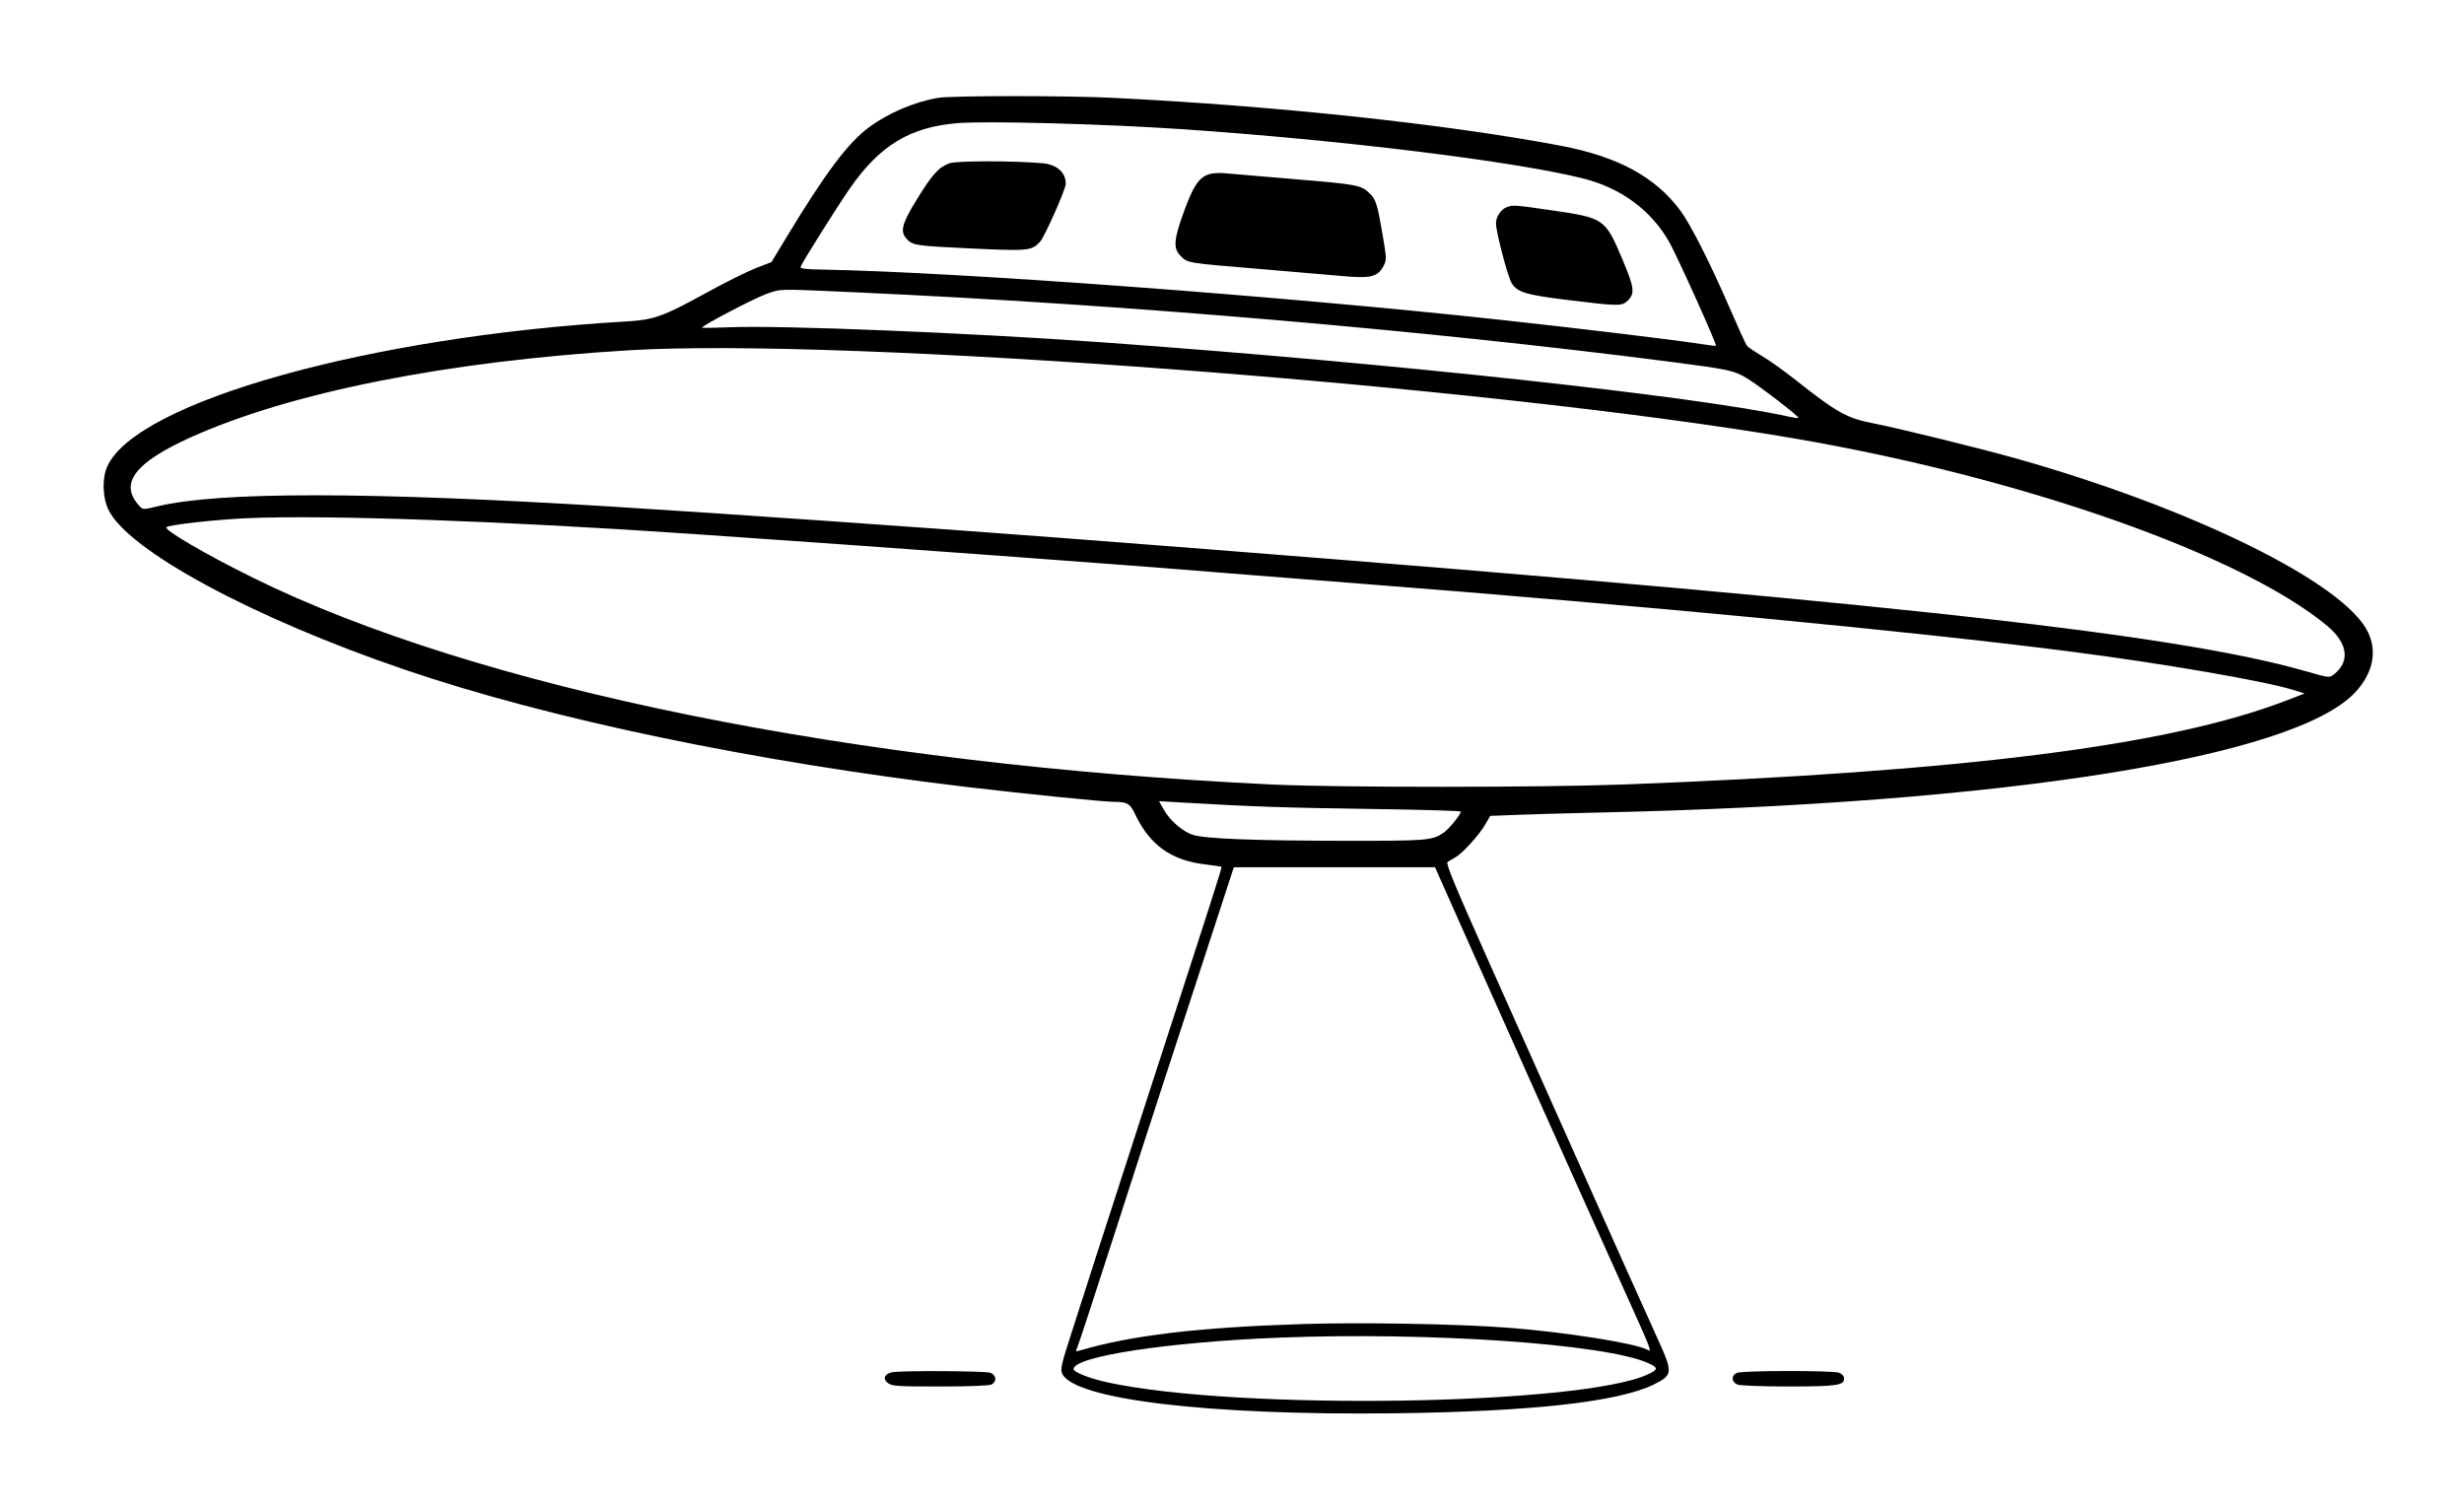
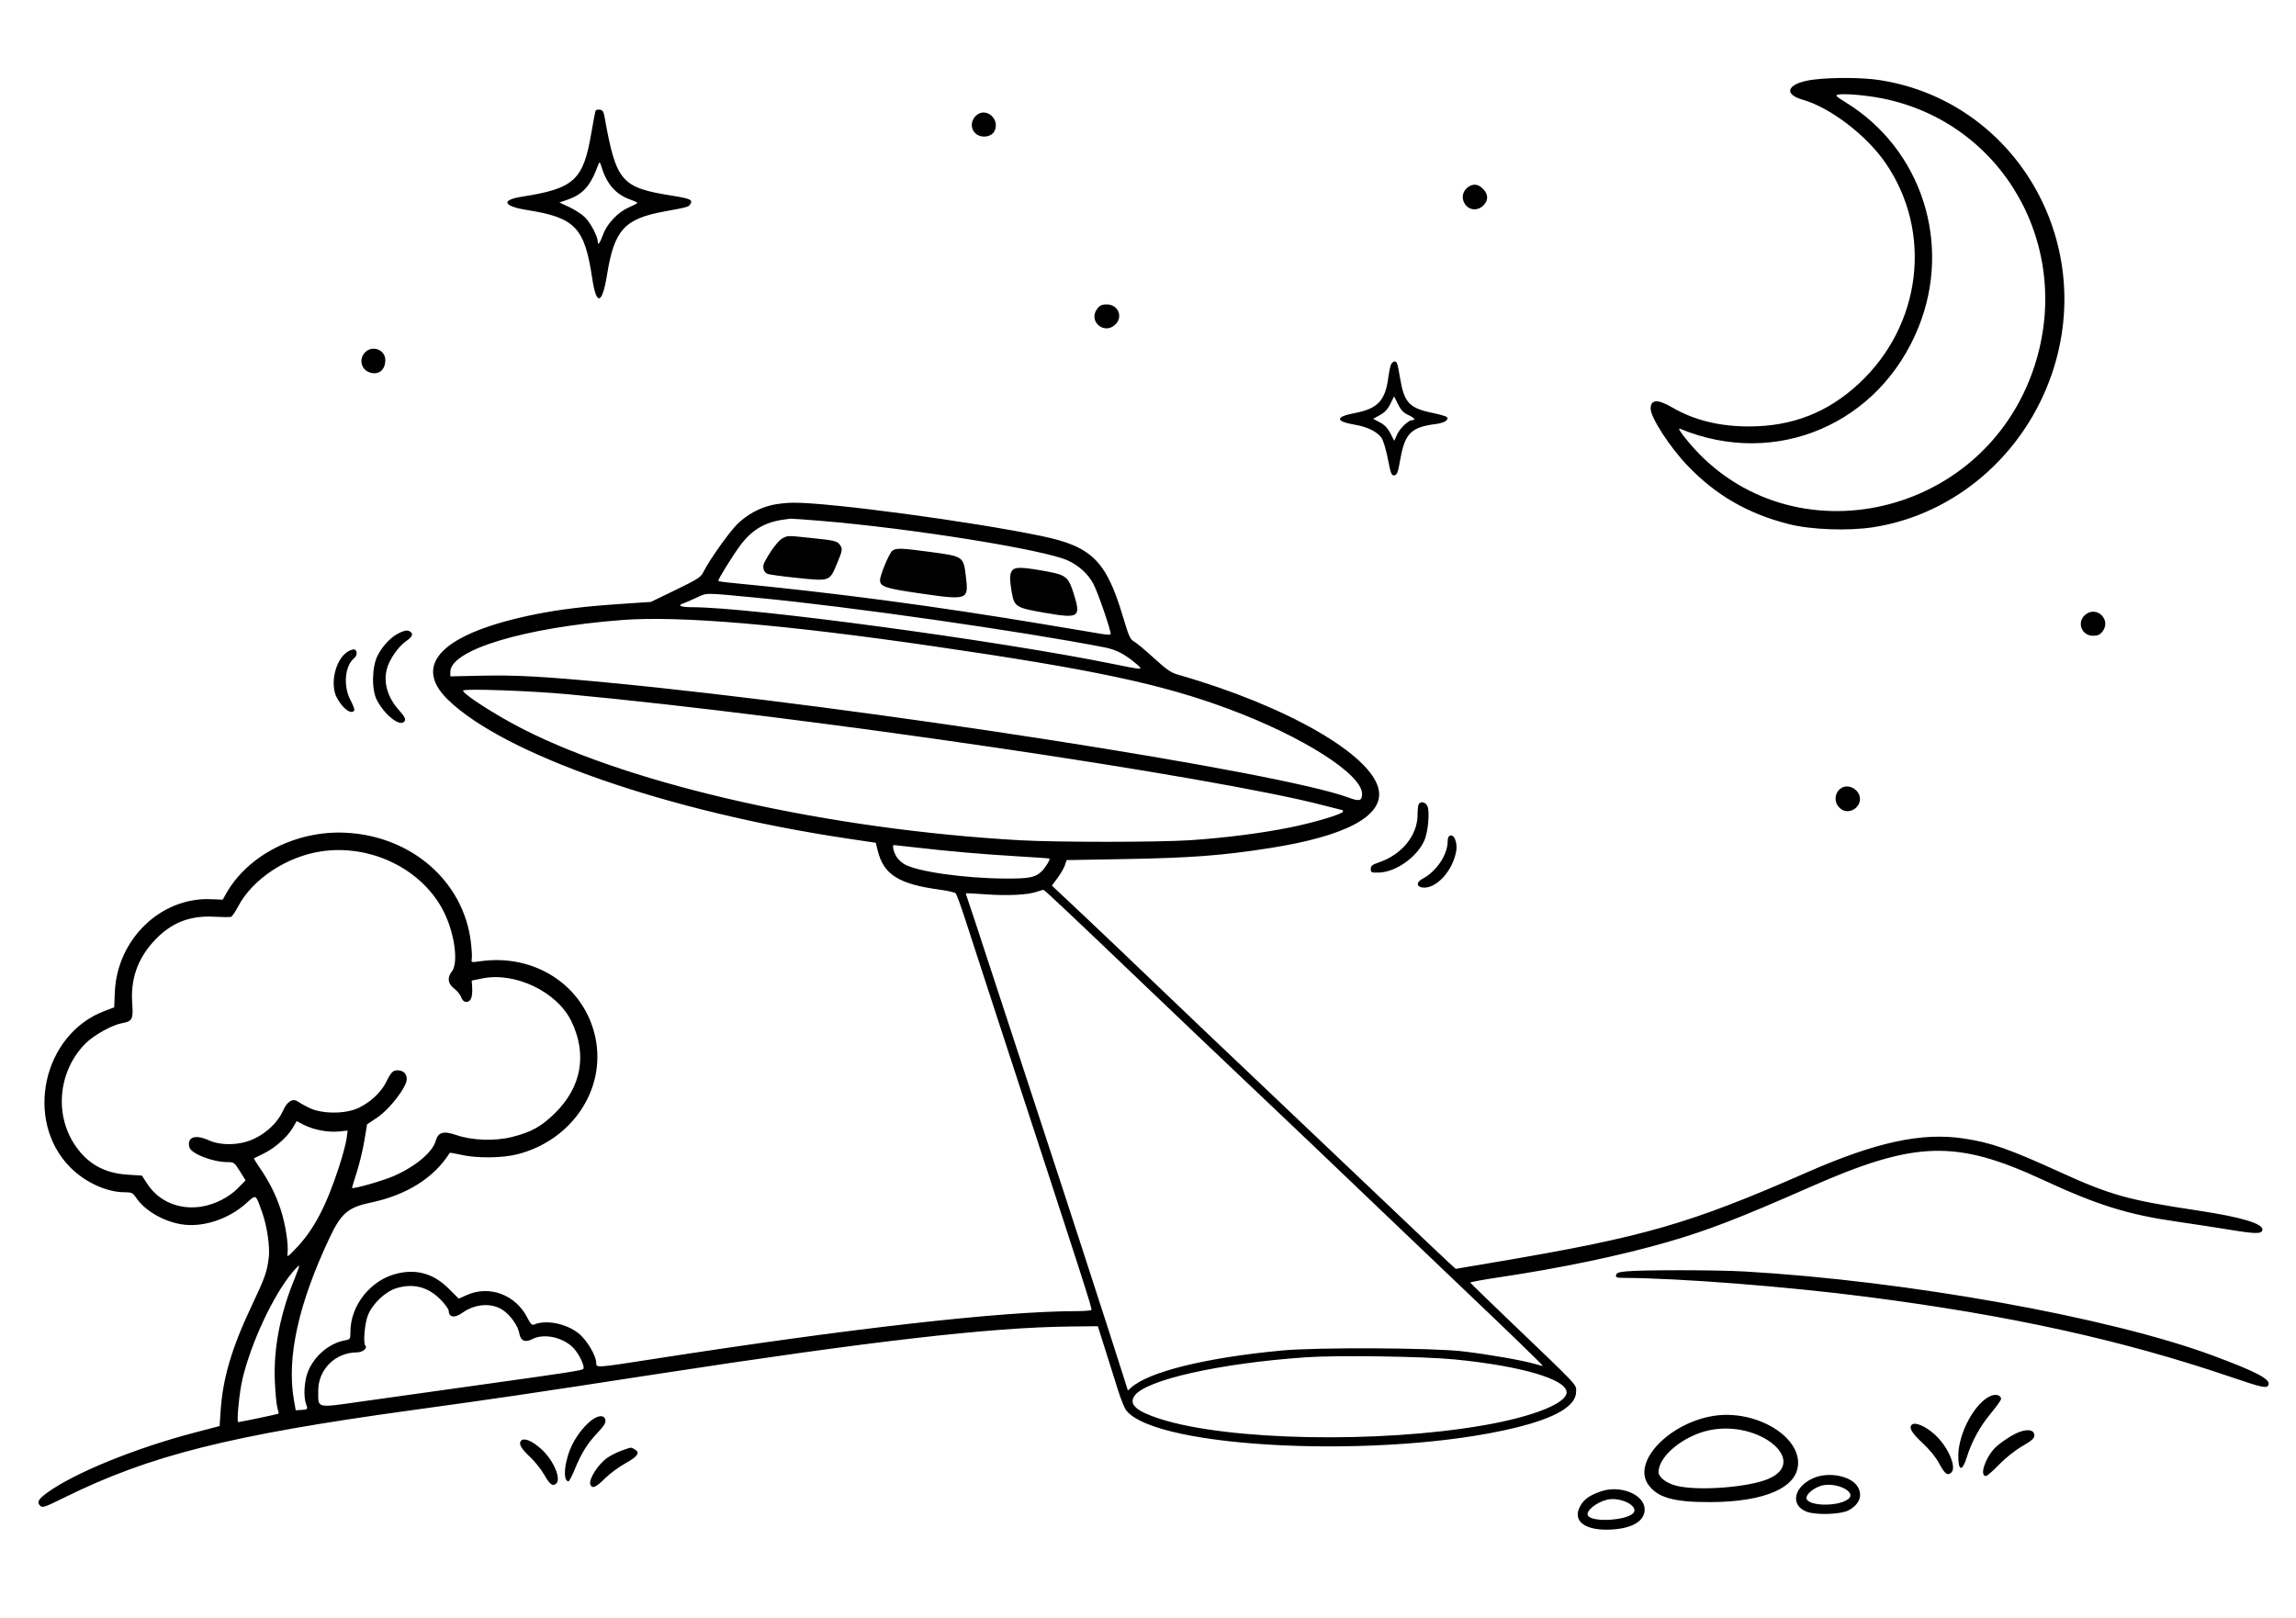
- <svg xmlns="http://www.w3.org/2000/svg" viewBox="120 150 1260 770" version="1.1">
-   <path d="M 599.831 200.023 C 587.656 202.078, 574.359 207.717, 564.479 215.015 C 553.592 223.058, 542.201 238.245, 521.919 271.758 L 514.500 284.016 506.503 287.116 C 502.105 288.820, 490.855 294.422, 481.503 299.563 C 459.022 311.923, 454.425 313.566, 440 314.401 C 309.468 321.956, 189.922 355.340, 174.890 388.435 C 172.175 394.414, 172.388 404.157, 175.372 410.500 C 185.174 431.329, 249.231 465.952, 327 492.456 C 401.152 517.727, 505.490 539.497, 614.539 552.449 C 643.022 555.832, 684.188 559.997, 689.310 560.014 C 696.464 560.037, 697.869 560.848, 700.542 566.496 C 707.940 582.134, 719.008 590.019, 736.389 592.031 C 740.727 592.533, 744.431 593.098, 744.619 593.286 C 744.967 593.634, 740.948 606.165, 707.189 710 C 696.728 742.175, 684.496 779.975, 680.006 794 C 675.516 808.025, 669.631 826.348, 666.928 834.717 C 662.810 847.469, 662.193 850.330, 663.124 852.372 C 669.179 865.662, 738.161 873.891, 833.500 872.697 C 903.102 871.825, 947.539 866.883, 965.630 858.002 C 975.379 853.216, 975.521 851.982, 968.192 835.791 C 960.092 817.897, 946.019 786.547, 933.271 758 C 921.641 731.956, 912.503 711.513, 880.566 640.085 C 864.053 603.155, 859.224 591.462, 860.209 590.798 C 860.919 590.319, 862.631 589.312, 864.014 588.560 C 867.623 586.597, 876.169 577.288, 879.349 571.854 L 882.069 567.207 897.284 566.629 C 905.653 566.311, 923.975 565.799, 938 565.492 C 1144.824 560.963, 1293.191 537.369, 1324.357 504.050 C 1333.380 494.404, 1335.738 483.353, 1330.923 473.283 C 1318.944 448.226, 1241.527 409.993, 1151.148 384.500 C 1132.862 379.342, 1091.022 369.036, 1078 366.483 C 1064.332 363.802, 1059.442 361.084, 1038.500 344.526 C 1032.450 339.743, 1024.537 334.091, 1020.917 331.968 C 1017.296 329.844, 1013.871 327.520, 1013.307 326.803 C 1012.743 326.086, 1008.577 316.950, 1004.051 306.500 C 994.642 284.777, 984.586 264.929, 979.433 257.909 C 966.700 240.562, 947.350 230.040, 918 224.501 C 858.952 213.357, 771.952 204.070, 688.500 200.003 C 665.154 198.865, 606.616 198.878, 599.831 200.023 M 609.257 213 C 585.163 215.087, 569.892 224.386, 554.643 246.259 C 548.336 255.305, 530.356 283.909, 529.382 286.446 C 529.032 287.359, 531.892 287.718, 540.707 287.866 C 608.401 289.003, 776.299 301.438, 887.061 313.518 C 929.938 318.194, 977.157 323.904, 990.877 326.071 C 994.385 326.626, 997.364 326.949, 997.498 326.790 C 998.021 326.167, 977.781 281.215, 973.762 274.074 C 964.408 257.452, 948.853 245.999, 929 241.114 C 893.059 232.271, 805.663 221.576, 724 216.028 C 684.295 213.331, 623.857 211.736, 609.257 213 M 605.637 233.472 C 600.043 235.456, 596.799 239.026, 588.859 251.937 C 581.201 264.389, 580.167 268.310, 583.553 272.068 C 586.641 275.496, 588.066 275.711, 616.666 277.058 C 645.756 278.428, 647.557 278.254, 651.820 273.670 C 654.169 271.143, 665 246.737, 665 243.970 C 665 238.197, 660.414 234.118, 653.205 233.477 C 638.543 232.174, 609.306 232.171, 605.637 233.472 M 738.462 239.034 C 733.180 240.622, 730.268 244.882, 725.503 257.992 C 720.122 272.797, 719.822 276.976, 723.850 281.003 C 727.371 284.525, 726.865 284.443, 764 287.528 C 780.775 288.921, 800.038 290.569, 806.807 291.189 C 820.966 292.486, 824.628 291.554, 827.548 285.908 C 829.084 282.936, 829.052 281.959, 827.028 270.120 C 824.307 254.207, 823.584 251.931, 820.227 248.729 C 815.931 244.630, 813.999 244.274, 781.348 241.558 C 764.382 240.147, 748.475 238.796, 746 238.557 C 743.525 238.317, 740.133 238.532, 738.462 239.034 M 890.357 255.992 C 887.406 257.183, 885 260.891, 885 264.249 C 885 268.594, 890.982 291.441, 892.980 294.726 C 895.866 299.473, 900.256 300.785, 922.265 303.483 C 948.101 306.650, 949.438 306.653, 952.545 303.545 C 956.111 299.980, 955.677 296.875, 949.609 282.531 C 940.850 261.823, 940.334 261.464, 913.748 257.588 C 894.444 254.774, 893.530 254.711, 890.357 255.992 M 512 300.277 C 506.233 302.251, 479 316.492, 479 317.533 C 479 317.758, 485.413 317.673, 493.250 317.344 C 519.021 316.265, 615.493 320.167, 683.500 325.039 C 830.344 335.560, 988.118 352.644, 1034.883 363.089 C 1037.293 363.627, 1039.436 363.897, 1039.645 363.689 C 1040.229 363.105, 1019.456 347.129, 1013.267 343.402 C 1006.678 339.434, 1004.052 338.868, 974.500 335.053 C 848.634 318.804, 694.714 305.664, 558.092 299.506 C 516.934 297.651, 519.812 297.603, 512 300.277 M 442 329.101 C 348.824 334.672, 268.626 350.586, 217.500 373.649 C 188.853 386.571, 180.823 397.228, 191.162 408.604 C 193.073 410.706, 193.077 410.707, 200.787 408.866 C 232.240 401.355, 307.957 401.409, 432.500 409.033 C 486.606 412.345, 596.486 419.996, 662.500 425.049 C 1071.996 456.392, 1229.730 473.299, 1299.358 493.314 C 1311.087 496.685, 1311.125 496.689, 1313.579 494.759 C 1321.850 488.254, 1320.554 478.830, 1310.200 470.173 C 1266.549 433.676, 1153.645 393.991, 1036.818 374.082 C 878.746 347.143, 552.657 322.484, 442 329.101 M 246.500 414.984 C 230.499 415.679, 206.296 418.371, 205.075 419.592 C 203.708 420.958, 225.624 433.739, 249.500 445.500 C 364.183 501.993, 556.438 540.987, 770.500 551.172 C 803.602 552.747, 908.543 552.737, 950.500 551.155 C 1124.079 544.609, 1229.370 531.273, 1289 508.279 L 1298.500 504.616 1292.500 502.756 C 1277.670 498.158, 1224.997 489.107, 1178 483.080 C 1098.490 472.884, 961.117 459.753, 816.500 448.525 C 784.600 446.048, 753.100 443.569, 746.500 443.016 C 700.034 439.124, 571.028 429.665, 474 423.035 C 376.903 416.400, 287.103 413.222, 246.500 414.984 M 715.102 563.979 C 718.293 569.675, 724.883 575.344, 730.191 576.960 C 736.638 578.923, 761.746 579.892, 807.601 579.949 C 850.206 580.002, 852.458 579.814, 858.339 575.716 C 861.047 573.828, 867 566.468, 867 565.007 C 867 564.625, 845.737 564.016, 819.750 563.653 C 776.888 563.054, 761.354 562.521, 724.602 560.389 L 712.703 559.699 715.102 563.979 M 736.890 636.500 C 729.173 660.150, 719.101 690.975, 714.509 705 C 709.916 719.025, 698.411 754.575, 688.942 784 C 679.474 813.425, 671.287 838.353, 670.750 839.396 C 669.891 841.064, 670.058 841.209, 672.137 840.600 C 698.638 832.831, 732.557 828.788, 785.591 827.076 C 815.702 826.104, 866.299 827.007, 891.500 828.967 C 920.693 831.238, 956.061 836.840, 962.345 840.189 C 964.923 841.563, 964.810 841.270, 950.335 809.182 C 943.466 793.957, 934.319 773.625, 930.006 764 C 925.694 754.375, 913.190 726.475, 902.221 702 C 891.252 677.525, 875.878 643.100, 868.057 625.500 L 853.837 593.500 802.379 593.500 L 750.921 593.500 736.890 636.500 M 774.364 834.019 C 717.570 836.238, 669 843.643, 669 850.082 C 669 851.721, 677.226 854.921, 686.739 856.982 C 753.037 871.344, 928.688 868.660, 962.750 852.763 C 968.087 850.273, 968.076 849.363, 962.681 846.977 C 940.538 837.182, 851.030 831.023, 774.364 834.019 M 576.323 851.696 C 572.344 852.471, 571.229 854.957, 573.893 857.115 C 576.033 858.847, 578.207 859, 600.677 859 C 615.622 859, 625.884 858.597, 627.066 857.965 C 629.860 856.470, 629.509 853.144, 626.435 851.975 C 623.984 851.043, 580.909 850.803, 576.323 851.696 M 1008.250 852.031 C 1005.131 853.285, 1005.315 856.789, 1008.565 858.025 C 1009.976 858.561, 1021.647 859, 1034.500 859 C 1058.970 859, 1063 858.434, 1063 855 C 1063 853.720, 1062.037 852.584, 1060.435 851.975 C 1057.218 850.752, 1011.310 850.801, 1008.250 852.031" stroke="none" fill="currentColor" fill-rule="evenodd" />
+ <svg xmlns="http://www.w3.org/2000/svg" viewBox="0 40 1448 1020" version="1.1">
+   <path d="M 1144 90.182 C 1127.552 92.208, 1123.727 99.172, 1137 102.928 C 1154.110 107.771, 1176.981 125.208, 1188.972 142.554 C 1219.078 186.103, 1212.009 245.158, 1172.280 282 C 1152.659 300.195, 1130.314 308.934, 1103.299 308.978 C 1084.473 309.009, 1068.404 305.053, 1054.605 296.990 C 1045.427 291.626, 1041 291.870, 1041 297.740 C 1041 303.341, 1053.020 321.928, 1064.228 333.659 C 1082.125 352.392, 1102.455 364.118, 1128.310 370.624 C 1142.369 374.161, 1165.709 374.997, 1181.505 372.528 C 1233.210 364.448, 1277.083 326.488, 1294.344 274.899 C 1322.296 191.353, 1270.147 103.386, 1185 90.455 C 1174.556 88.868, 1155.681 88.743, 1144 90.182 M 1159.175 99.675 C 1157.178 100.090, 1157.884 100.797, 1164.172 104.674 C 1211.889 134.093, 1231.135 193.561, 1209.994 246.255 C 1185.404 307.546, 1119.879 335.497, 1059.535 310.437 C 1058.239 309.899, 1059.235 311.741, 1062.458 315.843 C 1124.365 394.641, 1250.837 369.069, 1282.955 271.261 C 1307.789 195.630, 1263.335 117.238, 1187 102.050 C 1176.953 100.051, 1163.065 98.866, 1159.175 99.675 M 375.691 109.693 C 375.417 110.137, 374.207 116.347, 373 123.493 C 367.912 153.635, 362.257 158.882, 329.305 164.037 C 315.708 166.164, 317.173 170.037, 332.500 172.482 C 362.784 177.314, 368.686 183.503, 373.470 215.444 C 376.142 233.286, 379.781 232.281, 382.921 212.833 C 387.394 185.127, 393.906 177.966, 418.751 173.430 C 433.527 170.733, 434.266 170.525, 435.377 168.764 C 437.082 166.060, 435.344 165.248, 424.006 163.449 C 391.666 158.319, 388.637 154.783, 381.217 113.500 C 380.668 110.447, 379.988 109.427, 378.343 109.193 C 377.158 109.024, 375.965 109.249, 375.691 109.693 M 615.174 113.314 C 611.386 117.347, 612.465 123.451, 617.329 125.496 C 620.916 127.005, 625.499 125.806, 627.021 122.961 C 631.287 114.989, 621.266 106.830, 615.174 113.314 M 377.468 143.500 C 372.246 157.655, 367.782 162.632, 357.058 166.257 L 352.774 167.706 359.144 170.686 C 362.647 172.326, 367.041 175.195, 368.909 177.063 C 372.499 180.652, 376.974 189.173, 376.990 192.450 C 377.004 195.202, 378.355 193.355, 380.407 187.778 C 382.887 181.037, 389.787 173.773, 396.452 170.887 C 399.485 169.574, 401.974 168.268, 401.983 167.985 C 401.992 167.701, 399.863 166.705, 397.250 165.771 C 388.408 162.608, 382.711 156.125, 379.438 145.500 C 378.398 142.121, 378.092 141.811, 377.468 143.500 M 927 157.301 C 923.227 159.199, 921.522 163.431, 923.047 167.113 C 925.279 172.503, 931.397 173.694, 935.545 169.545 C 938.605 166.486, 938.679 162.859, 935.750 159.637 C 932.857 156.455, 930.130 155.727, 927 157.301 M 692.073 234.635 C 685.873 242.516, 696.443 251.647, 703.545 244.545 C 708.447 239.644, 705.069 232, 698 232 C 695.027 232, 693.671 232.602, 692.073 234.635 M 230.174 262.314 C 226.226 266.518, 227.695 273.001, 233.016 274.856 C 238.698 276.837, 243 273.480, 243 267.066 C 243 260.543, 234.720 257.475, 230.174 262.314 M 877.117 270.250 C 876.659 271.488, 875.983 274.842, 875.614 277.705 C 873.673 292.766, 869.005 297.756, 854.204 300.588 C 841.915 302.939, 842.037 305.774, 854.521 307.903 C 862.321 309.233, 868.329 312.174, 871.225 316.082 C 872.308 317.542, 874.056 323.315, 875.252 329.377 C 877.146 338.981, 877.574 340.061, 879.378 339.796 C 881.092 339.544, 881.641 338.079, 883.075 329.934 C 886.005 313.284, 889.890 309.422, 905.733 307.411 C 911.018 306.740, 914.110 304.704, 912.408 303.014 C 911.908 302.519, 907.917 301.375, 903.537 300.472 C 888.882 297.452, 885.642 294.052, 883.065 278.993 C 881.323 268.811, 881.057 268, 879.456 268 C 878.628 268, 877.576 269.012, 877.117 270.250 M 876.852 294.758 C 875.174 298.141, 873.279 300.168, 870.242 301.829 L 865.985 304.158 870.218 306.397 C 873.216 307.982, 875.158 310.009, 876.874 313.344 L 879.297 318.052 881.006 314.235 C 882.818 310.189, 888.195 305, 890.577 305 C 893.147 305, 892.018 303.532, 888.038 301.698 C 885.121 300.354, 883.501 298.641, 881.666 294.956 L 879.204 290.017 876.852 294.758 M 486.773 358.555 C 478.623 360.531, 471.492 364.422, 465.314 370.264 C 460.248 375.055, 447.205 393.419, 443.483 401 C 441.973 404.075, 439.868 405.420, 426.132 412.080 L 410.500 419.661 392 420.898 C 368.920 422.441, 352.945 424.374, 337.500 427.492 C 279.606 439.181, 259.465 458.816, 282.378 481.227 C 317.966 516.036, 421.636 552.102, 534.395 568.902 L 552.289 571.569 553.684 577.034 C 557.429 591.719, 567.075 597.706, 592.500 601.126 C 597.450 601.792, 602.016 602.824, 602.647 603.419 C 603.277 604.013, 606.105 611.700, 608.931 620.500 C 611.757 629.300, 620.618 656.525, 628.622 681 C 685.310 854.329, 688.843 865.296, 688.305 866.250 C 688.072 866.662, 683.746 867.002, 678.691 867.005 C 631.731 867.028, 535.733 877.924, 410.362 897.460 C 375.985 902.816, 376 902.816, 376 899.660 C 376 895.064, 370.017 885.060, 364.804 880.939 C 357.011 874.779, 344.297 872.288, 336.809 875.454 C 335.489 876.012, 334.559 875.063, 332.560 871.118 C 325.234 856.662, 308.678 850.467, 294.401 856.840 L 289.302 859.117 282.901 852.730 C 273.442 843.292, 262.588 840.219, 249.964 843.407 C 233.603 847.538, 221 863.458, 221 879.994 C 221 884.717, 220.953 884.786, 217.305 885.471 C 207.402 887.328, 197.757 895.688, 194.033 905.640 C 191.821 911.552, 191.338 921.130, 193.028 925.574 C 194.278 928.862, 194.035 929.148, 189.822 929.345 L 186.500 929.500 185.358 923 C 180.681 896.383, 188.194 862.321, 207.967 820.500 C 215.167 805.270, 219.546 801.541, 233.727 798.557 C 256.519 793.763, 273.717 782.943, 283.641 767.154 C 283.761 766.963, 287.017 767.526, 290.877 768.404 C 300.798 770.660, 316.752 770.493, 326.377 768.032 C 360.780 759.233, 382.304 727.015, 375.501 694.500 C 368.689 661.945, 337.593 641.337, 302.795 646.316 C 297.187 647.119, 297.097 647.093, 297.539 644.816 C 297.786 643.542, 297.515 638.675, 296.938 634 C 292.233 595.912, 259.651 567.435, 218.280 565.255 C 187.054 563.608, 156.267 579.278, 142.497 603.826 L 140.454 607.468 132.977 607.161 C 101.285 605.857, 73.751 632.578, 72.409 665.943 L 72.028 675.387 65.988 677.658 C 26.896 692.353, 15.013 747.014, 44.500 776.500 C 53.799 785.798, 67.351 791.992, 78.432 792.007 C 83.122 792.013, 83.682 792.281, 85.939 795.595 C 91.306 803.475, 102.605 810.150, 113.962 812.150 C 127.294 814.499, 143.781 809.254, 155.197 799.034 C 161.719 793.196, 161.097 792.853, 165.317 804.633 C 168.447 813.369, 170.364 826.594, 169.491 833.418 C 168.347 842.351, 166.999 846.158, 159.011 863 C 146.285 889.831, 140.568 909, 139.178 929.495 L 138.500 939.490 122.868 943.575 C 85.327 953.387, 46.656 969.160, 29.701 981.576 C 24.125 985.659, 23.113 987.542, 25.312 989.740 C 26.758 991.187, 28.101 990.731, 40.698 984.517 C 94.571 957.940, 144.909 945.285, 259.500 929.505 C 313.782 922.031, 330.799 919.522, 412.500 906.952 C 549.187 885.923, 624.433 877.242, 674.790 876.692 L 692.363 876.500 697.108 891.500 C 699.718 899.750, 703.305 911.139, 705.079 916.809 C 706.853 922.479, 709.192 928.246, 710.277 929.625 C 729.433 953.978, 873.934 960.423, 955.571 940.567 C 981.293 934.311, 994 926.762, 994 917.738 C 994 913.033, 996.407 915.597, 952.500 873.539 C 938.750 860.368, 927.380 849.323, 927.233 848.994 C 927.086 848.665, 935.411 847.139, 945.733 845.602 C 984.295 839.860, 1022.192 831.924, 1051.500 823.452 C 1076.988 816.085, 1097.001 808.367, 1141.500 788.747 C 1207.935 759.455, 1233.347 758.674, 1288.500 784.231 C 1322.855 800.151, 1341.948 806.103, 1372.927 810.552 C 1382.592 811.940, 1397.402 814.210, 1405.838 815.596 C 1422.597 818.349, 1426.315 818.388, 1426.803 815.813 C 1427.551 811.864, 1413.574 807.663, 1385.841 803.502 C 1342.450 796.993, 1330.992 793.802, 1299.500 779.458 C 1266.785 764.558, 1255.733 760.696, 1238.308 758.080 C 1211.955 754.123, 1183.038 760.392, 1139.500 779.504 C 1065.425 812.021, 1037.187 820.159, 943.287 836.054 L 918.073 840.322 913.287 835.966 C 910.654 833.570, 894.313 818.086, 876.974 801.555 C 859.635 785.025, 824.085 751.254, 797.974 726.508 C 771.863 701.763, 739.925 671.347, 727 658.918 C 714.075 646.488, 694.474 627.828, 683.442 617.451 L 663.384 598.584 666.930 593.812 C 668.881 591.187, 670.971 587.568, 671.576 585.770 L 672.676 582.500 709.088 581.864 C 751.088 581.130, 770.962 579.624, 801 574.899 C 848.877 567.368, 872.599 554.668, 869.513 538.219 C 865.368 516.125, 811.349 485.107, 743 465.574 C 738.456 464.276, 735.772 462.425, 727.565 454.931 C 722.100 449.942, 716.462 445.256, 715.035 444.518 C 712.819 443.372, 711.825 441.113, 708.211 429.003 C 697.686 393.732, 688.624 384.734, 656.980 378.132 C 613.038 368.964, 522.617 356.835, 500.063 357.083 C 495.903 357.129, 489.923 357.791, 486.773 358.555 M 494.500 367.698 C 482.334 369.311, 474.056 374.228, 466.714 384.200 C 461.867 390.783, 453 405.101, 453 406.345 C 453 406.618, 455.813 407.109, 459.250 407.438 C 526.279 413.841, 589.407 422.210, 660.500 434.116 C 677 436.880, 692.651 439.494, 695.280 439.926 C 697.909 440.358, 700.225 440.438, 700.425 440.105 C 701.115 438.961, 692.396 413.495, 689.481 408.141 C 686.082 401.897, 680.625 396.910, 673.537 393.570 C 659.051 386.744, 574.526 373.187, 517 368.464 C 507.375 367.673, 499.050 367.088, 498.500 367.163 C 497.950 367.238, 496.150 367.479, 494.500 367.698 M 493.500 379.536 C 490.867 380.844, 485.582 387.889, 482.058 394.788 C 480.677 397.490, 481.462 400.651, 483.818 401.879 C 484.743 402.361, 493.246 403.549, 502.712 404.518 C 523.439 406.639, 523.153 406.741, 527.822 395.616 C 531.502 386.849, 531.605 385.952, 529.250 383.107 C 527.746 381.290, 525.482 380.782, 513.143 379.496 C 495.918 377.701, 497.199 377.698, 493.500 379.536 M 562.703 387.426 C 560.824 388.851, 555 402.825, 555 405.909 C 555 409.952, 558.272 411.078, 578.667 414.052 C 610.803 418.740, 610.957 418.685, 609.104 403.300 C 607.622 390.996, 607.536 390.937, 586.910 388.165 C 568.077 385.635, 565.182 385.546, 562.703 387.426 M 638.693 399.450 C 636.725 401.418, 636.576 404.900, 638.086 413.575 C 639.682 422.739, 640.677 423.361, 658.742 426.495 C 680.363 430.247, 681.723 429.437, 677.429 415.359 C 673.976 404.041, 672.485 402.716, 660.739 400.533 C 645.666 397.732, 640.657 397.486, 638.693 399.450 M 439 417.105 C 435.425 418.746, 431.712 420.346, 430.750 420.661 C 426.786 421.958, 429.476 423, 436.786 423 C 473.109 423, 628.823 443.969, 700.616 458.529 C 721.351 462.734, 721.274 462.732, 716.962 459.019 C 709.710 452.775, 704.007 449.769, 696.724 448.351 C 643.825 438.051, 535.123 422.527, 477.500 417.041 C 442.993 413.756, 446.311 413.751, 439 417.105 M 1315.114 427.750 C 1309.524 432.391, 1312.699 441, 1320 441 C 1322.973 441, 1324.329 440.398, 1325.927 438.365 C 1331.722 430.999, 1322.319 421.768, 1315.114 427.750 M 392.500 431.056 C 330.581 435.820, 284 449.898, 284 463.846 L 284 466.623 303.839 466.187 C 325.263 465.717, 342.935 466.686, 383.500 470.556 C 541.977 485.675, 807.145 526.865, 850.552 543.105 C 857.299 545.630, 859 545.148, 859 540.713 C 859 528.371, 821.590 504.556, 774.923 487.189 C 732.517 471.408, 689.383 462.244, 588.500 447.584 C 494.216 433.883, 428.159 428.312, 392.500 431.056 M 252.348 438.956 C 247.048 441.328, 241.667 446.800, 238.255 453.283 C 234.481 460.454, 234.226 475.102, 237.759 481.722 C 243.261 492.031, 253.493 499.369, 255.408 494.378 C 255.816 493.317, 254.668 491.279, 252.086 488.478 C 244.571 480.324, 241.663 470.834, 243.965 461.975 C 245.506 456.044, 251.160 447.854, 256.054 444.463 C 260.356 441.482, 260.990 439.600, 258.199 438.106 C 256.919 437.422, 255.224 437.668, 252.348 438.956 M 218.883 451.306 C 211.416 456.352, 207.980 471.553, 212.398 480 C 216.013 486.912, 221.627 491.030, 223.439 488.098 C 223.746 487.602, 222.647 484.632, 220.998 481.497 C 216.338 472.637, 217.462 459.993, 223.342 455.128 C 225.380 453.440, 225.504 450.407, 223.565 449.663 C 222.775 449.360, 220.668 450.100, 218.883 451.306 M 292.031 475.606 C 292.111 477.910, 312.862 491.225, 329.889 499.896 C 400.052 535.628, 523.548 563.244, 643.361 569.994 C 666.652 571.306, 730.321 571.286, 750.595 569.960 C 772.068 568.555, 795.404 565.579, 813.410 561.948 C 828.881 558.829, 847 553.394, 847 551.874 C 847 551.393, 846.841 551, 846.647 551 C 846.453 551, 841.160 549.658, 834.886 548.017 C 764.735 529.672, 507.877 491.883, 358.500 477.930 C 334.198 475.660, 291.982 474.184, 292.031 475.606 M 1160.789 537.363 C 1156.320 540.759, 1156.653 547.416, 1161.448 550.558 C 1166.173 553.654, 1173 549.752, 1173 543.955 C 1173 537.932, 1165.424 533.842, 1160.789 537.363 M 894.607 547.582 C 894.273 548.452, 894 551.297, 894 553.904 C 894 566.837, 884.148 579.012, 869.713 583.919 C 865.366 585.397, 864.500 586.090, 864.500 588.095 C 864.500 590.340, 864.842 590.491, 869.648 590.370 C 880.205 590.104, 893.586 580.677, 898.233 570.235 C 900.737 564.607, 901.841 551.440, 900.084 548.157 C 898.736 545.639, 895.484 545.297, 894.607 547.582 M 913.701 567.632 C 913.316 568.018, 913 569.302, 913 570.485 C 913 579.082, 905.981 589.621, 897.176 594.246 C 893.169 596.351, 893.172 599.344, 897.183 599.809 C 905.638 600.790, 916.065 589.551, 918.344 577 C 919.455 570.879, 916.473 564.861, 913.701 567.632 M 563.459 575.750 C 564.452 579.786, 566.699 582.846, 570.262 585.013 C 577.980 589.707, 608.169 594.031, 634 594.143 C 649.199 594.209, 652.724 593.521, 656.845 589.683 C 659.130 587.556, 662.472 582.089, 661.824 581.540 C 661.646 581.389, 652.500 580.741, 641.500 580.100 C 620.289 578.864, 597.546 576.883, 577 574.480 C 570.125 573.676, 564.114 573.014, 563.642 573.009 C 563.169 573.004, 563.087 574.237, 563.459 575.750 M 202.500 577.004 C 180.713 580.291, 159.260 594.517, 150.219 611.672 C 148.429 615.067, 146.411 618.047, 145.733 618.293 C 145.055 618.540, 140.335 618.509, 135.245 618.224 C 119.137 617.322, 107.118 622.315, 96.371 634.373 C 86.506 645.441, 82.269 658.083, 83.399 673.074 C 84.136 682.853, 83.403 684.227, 76.820 685.406 C 70.690 686.503, 59.210 692.885, 54.007 698.088 C 37.141 714.954, 34.084 741.917, 46.808 761.572 C 54.706 773.771, 65.479 779.978, 80.400 780.925 L 89.454 781.500 93.119 787.046 C 100.297 797.905, 113.306 803.283, 127.046 801.070 C 135.593 799.694, 144.429 795.200, 150.189 789.302 L 154.879 784.500 151.290 778.750 C 147.860 773.253, 147.519 773, 143.561 773 C 134.064 773, 120.462 767.691, 119.431 763.581 C 117.833 757.213, 123.077 755.334, 131.623 759.214 C 139.519 762.799, 151.501 762.422, 160.201 758.315 C 168.423 754.433, 175.365 747.685, 178.554 740.474 C 181.128 734.653, 184.695 732.519, 187.905 734.878 C 188.782 735.523, 191.975 737.277, 195 738.776 C 202.928 742.703, 217.794 742.751, 226 738.877 C 233.592 735.292, 240.389 728.949, 243.541 722.507 C 246.758 715.931, 248.055 714.760, 251.658 715.178 C 255.977 715.679, 257.748 719.630, 255.634 724.049 C 252.229 731.169, 243.938 740.876, 237.715 745.028 L 231.500 749.175 229.807 759.397 C 228.876 765.020, 226.738 773.914, 225.057 779.163 C 223.376 784.412, 222 788.950, 222 789.247 C 222 790.329, 241.346 784.839, 248.327 781.776 C 262.150 775.713, 272.926 766.655, 274.828 759.503 C 276.254 754.145, 279.726 753.172, 287.684 755.901 C 297.874 759.396, 312.072 759.882, 323.049 757.111 C 335.201 754.043, 341.409 750.575, 350.105 742 C 366.798 725.538, 370.432 704.966, 360.331 684.117 C 351.325 665.531, 324.810 652.845, 304 657.166 L 297.500 658.516 297.798 663.235 C 297.961 665.830, 297.608 668.864, 297.012 669.977 C 295.376 673.035, 292.086 672.544, 290.871 669.060 C 290.307 667.443, 288.306 664.945, 286.423 663.509 C 282.398 660.439, 281.900 656.668, 285 652.727 C 289.202 647.386, 286.778 629.063, 280.069 615.450 C 266.749 588.423, 234.092 572.237, 202.500 577.004 M 654 602.429 C 648.529 604.430, 635.663 605.106, 622 604.108 C 615.125 603.607, 609.371 603.319, 609.213 603.469 C 609.054 603.619, 609.360 604.812, 609.892 606.121 C 610.424 607.429, 617.684 629.425, 626.025 655 C 634.367 680.575, 648.086 722.425, 656.513 748 C 671.064 792.164, 699.556 879.908, 707.584 905.278 L 711.311 917.056 713.406 915.190 C 724.669 905.153, 760.562 896.331, 808.500 891.818 C 830.485 889.748, 903.335 890.089, 922.500 892.351 C 938.985 894.297, 960.836 898.126, 968.250 900.368 C 970.862 901.158, 973 901.666, 973 901.496 C 973 901.040, 950.448 879.181, 926 855.942 C 914.175 844.701, 893.688 825.153, 880.472 812.502 C 837.441 771.307, 816.012 750.885, 785 721.514 C 768.225 705.627, 740.100 678.852, 722.500 662.014 C 678.375 619.800, 659.019 601.531, 658.198 601.324 C 657.814 601.228, 655.925 601.725, 654 602.429 M 184.577 751.459 C 181.194 757.231, 173.163 764.297, 166.192 767.635 C 163.061 769.133, 160.353 770.464, 160.172 770.591 C 159.992 770.718, 161.488 773.211, 163.496 776.131 C 169.721 785.179, 173.759 793.137, 176.914 802.569 C 179.978 811.729, 182.126 825.430, 181.319 830.659 C 180.920 833.239, 181.440 832.910, 186.984 827.066 C 198.014 815.439, 205.793 800.626, 213.800 776 C 216.036 769.125, 218.175 761.164, 218.553 758.310 L 219.242 753.120 213.871 753.665 C 206.985 754.365, 197.781 752.659, 191.801 749.573 L 187.103 747.149 184.577 751.459 M 184.260 842.710 C 172.254 857.111, 158.290 887.040, 152.863 910 C 150.970 918.011, 149.108 937, 150.216 937 C 151.313 937, 175.367 931.967, 175.657 931.676 C 175.827 931.506, 175.499 929.822, 174.928 927.934 C 174.357 926.045, 173.637 918.425, 173.327 911 C 172.463 890.302, 176.714 868.519, 186.021 845.948 C 187.669 841.953, 188.845 838.512, 188.635 838.302 C 188.425 838.092, 186.456 840.075, 184.260 842.710 M 1025.509 841.918 C 1020.880 842.368, 1019.442 842.898, 1019.185 844.250 C 1018.907 845.719, 1019.628 846.003, 1023.677 846.017 C 1058.822 846.141, 1126.854 851.448, 1177.878 858.045 C 1267.904 869.685, 1338.918 885.344, 1407.144 908.601 C 1426.986 915.364, 1429.707 915.927, 1430.653 913.463 C 1432.001 909.949, 1422.870 905.154, 1395.500 895 C 1330.327 870.823, 1202.792 847.910, 1100.500 842.001 C 1082.685 840.972, 1035.783 840.920, 1025.509 841.918 M 249.820 852.580 C 242.870 854.718, 234.659 862.635, 231.956 869.803 C 229.957 875.103, 228.949 887.283, 230.391 888.724 C 231.960 890.293, 228.688 893, 225.215 893.006 C 211.405 893.026, 200.560 903.848, 200.688 917.479 C 200.792 928.585, 198.791 928.139, 229.169 923.831 C 243.651 921.778, 278.354 916.911, 306.286 913.016 C 357.077 905.934, 366.922 904.412, 367.834 903.499 C 369.074 902.260, 365.463 894.372, 361.871 890.476 C 355.524 883.590, 343.170 880.792, 335.843 884.581 C 331.122 887.022, 328.311 885.802, 327.492 880.955 C 326.707 876.304, 321.919 869.536, 317.135 866.312 C 310.083 861.560, 299.585 862.301, 291.478 868.123 C 286.765 871.508, 283 870.965, 283 866.900 C 283 865.779, 280.602 862.472, 277.648 859.517 C 269.715 851.585, 260.510 849.290, 249.820 852.580 M 824.032 896.079 C 769.187 899.822, 721.994 910.449, 715.379 920.545 C 711.866 925.906, 716.607 930.129, 731.546 934.945 C 774.215 948.702, 869.529 950.563, 936 938.938 C 966.916 933.531, 988 925.131, 988 918.220 C 988 909.950, 959.138 901.496, 917 897.424 C 897.399 895.530, 843.497 894.750, 824.032 896.079 M 1255.486 920.449 C 1245.427 924.717, 1234.972 944.131, 1235.015 958.460 C 1235.045 968.105, 1237.505 968.350, 1240.433 959 C 1243.508 949.180, 1248.717 939.665, 1255.427 931.610 C 1259.042 927.270, 1262 923.124, 1262 922.395 C 1262 920.052, 1258.726 919.074, 1255.486 920.449 M 1080.970 933.025 C 1053.084 937.303, 1029.532 961.622, 1039.274 976.078 C 1044.967 984.526, 1055.301 987.522, 1078.500 987.451 C 1113.387 987.344, 1133.984 978.162, 1133.996 962.710 C 1134.010 944.734, 1106.184 929.156, 1080.970 933.025 M 374.500 934.823 C 369.930 937.653, 364.394 944.277, 361.032 950.937 C 356.069 960.767, 354.625 973.882, 358.449 974.385 C 358.931 974.448, 360.714 971.097, 362.412 966.937 C 366.652 956.553, 370.412 950.496, 376.760 943.826 C 380.699 939.687, 382.070 937.523, 381.830 935.826 C 381.404 932.822, 378.396 932.410, 374.500 934.823 M 1205.667 938.667 C 1203.755 940.578, 1205.631 943.778, 1212.327 950.032 C 1216.994 954.390, 1220.841 959.101, 1222.922 963.005 C 1226.508 969.734, 1228.348 971.081, 1230.715 968.713 C 1234.091 965.338, 1228.488 952.470, 1220.395 945.010 C 1214.525 939.599, 1207.682 936.652, 1205.667 938.667 M 1078.500 942.020 C 1062.036 945.316, 1046 958.369, 1046 968.476 C 1046 971.757, 1050.848 975.507, 1057.192 977.133 C 1070.658 980.583, 1102.721 978.184, 1115.273 972.786 C 1140.927 961.754, 1109.841 935.746, 1078.500 942.020 M 1273.500 943.229 C 1269.245 944.748, 1260.977 950.228, 1257.822 953.621 C 1251.698 960.204, 1248.367 971, 1252.459 971 C 1253.187 971, 1256.869 967.801, 1260.641 963.891 C 1264.797 959.584, 1270.555 954.998, 1275.250 952.256 C 1281.292 948.727, 1283 947.232, 1283 945.472 C 1283 942.006, 1279.343 941.143, 1273.500 943.229 M 328.667 948.667 C 326.882 950.451, 328.516 953.583, 333.769 958.447 C 336.942 961.384, 341.105 966.517, 343.019 969.852 C 346.791 976.423, 348.447 977.704, 350.725 975.814 C 354.111 973.003, 349.284 961.411, 341.823 954.431 C 336.020 949.003, 330.673 946.660, 328.667 948.667 M 392.300 954.862 C 389.440 955.850, 385.313 957.897, 383.130 959.410 C 377.184 963.530, 371.080 973.160, 372.337 976.436 C 373.398 979.200, 375.916 978.128, 381.513 972.531 C 384.521 969.523, 390.361 965.207, 394.491 962.940 C 402.337 958.634, 403.924 956.100, 400.066 954.035 C 397.731 952.786, 398.566 952.697, 392.300 954.862 M 1144.437 971.990 C 1131.394 977.168, 1128.517 989.359, 1139.362 993.500 C 1145.242 995.746, 1160.826 995.259, 1165.721 992.678 C 1172.809 988.939, 1175.003 982.986, 1171.347 977.407 C 1167.158 971.014, 1153.713 968.308, 1144.437 971.990 M 1147.583 977.432 C 1142.652 979.254, 1138.506 983.272, 1139.334 985.428 C 1141.128 990.104, 1159.132 990.280, 1165.419 985.683 C 1171.881 980.957, 1156.857 974.007, 1147.583 977.432 M 1009.372 980.778 C 1002.563 983.211, 999.309 985.445, 996.956 989.304 C 990.908 999.223, 999.319 1005.794, 1016.699 1004.730 C 1029.776 1003.929, 1037.422 999.136, 1037.215 991.869 C 1036.949 982.488, 1021.647 976.393, 1009.372 980.778 M 1013.500 985.938 C 1006.586 987.615, 999.798 993.246, 1001.456 995.929 C 1004.435 1000.748, 1028.619 998.761, 1030.626 993.532 C 1032.334 989.080, 1021.094 984.095, 1013.500 985.938" stroke="none" fill="currentColor" fill-rule="evenodd" />
</svg>
